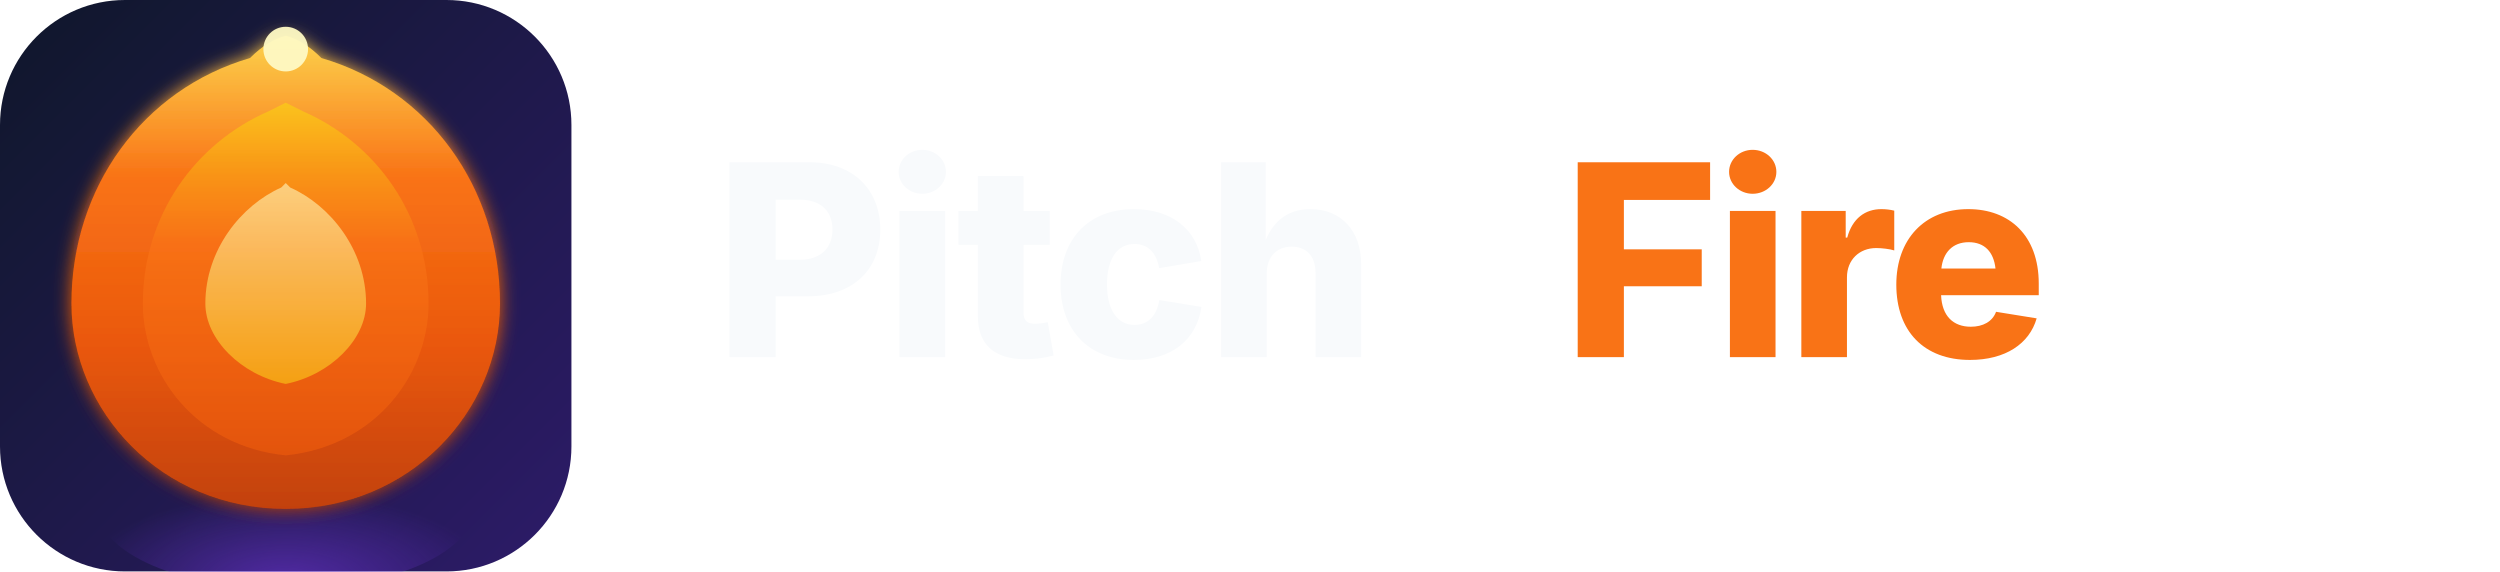
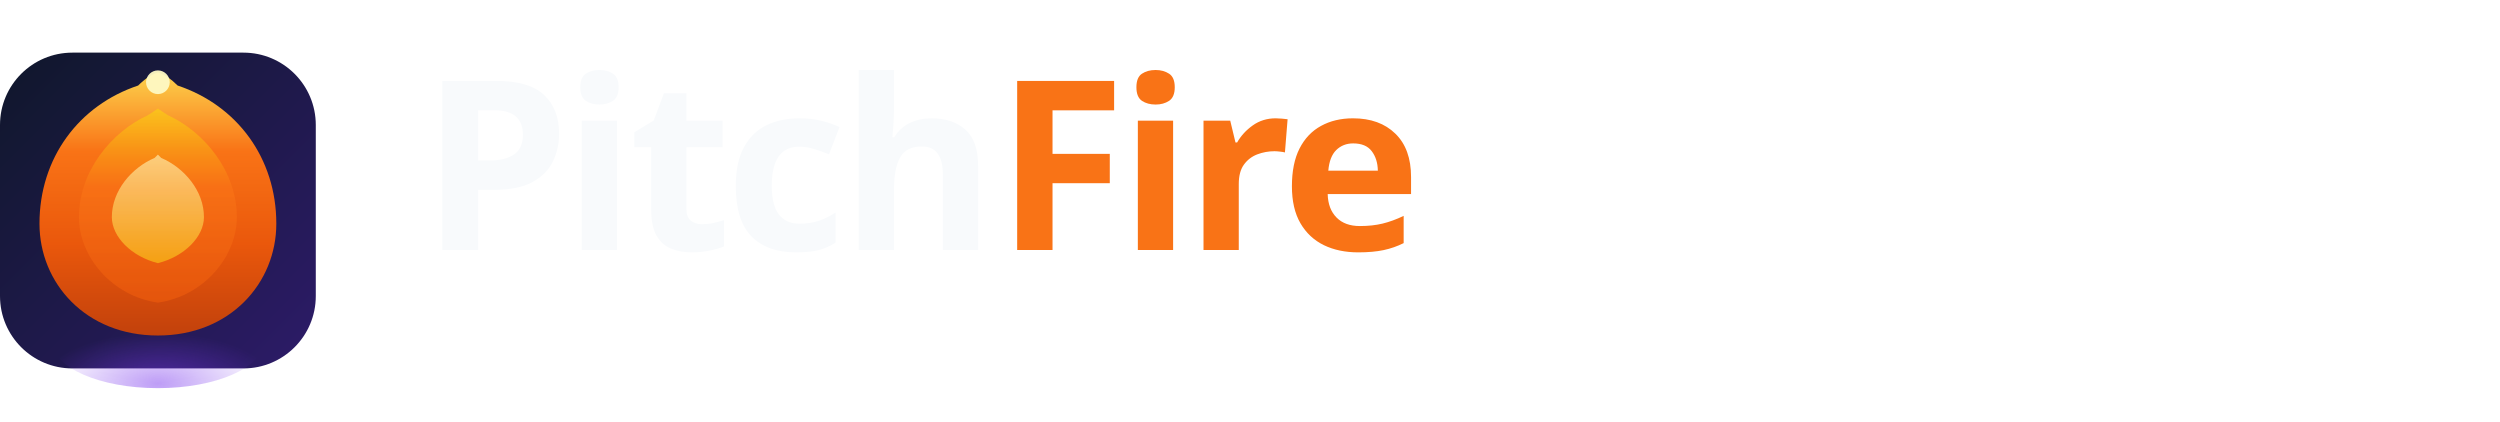
- <svg xmlns="http://www.w3.org/2000/svg" viewBox="0 0 280 64" width="280" height="64" role="img" aria-label="PitchFire logo">
+ <svg xmlns="http://www.w3.org/2000/svg" viewBox="0 0 380 64" width="760" height="128" role="img" aria-label="PitchFire horizontal lockup">
  <defs>
    <linearGradient id="bg" x1="0%" y1="0%" x2="100%" y2="100%">
      <stop offset="0%" stop-color="#0F172A" />
      <stop offset="100%" stop-color="#2D1B69" />
    </linearGradient>
-     <linearGradient id="flameOuter" x1="50%" y1="100%" x2="50%" y2="0%">
+     <linearGradient id="fo" x1="50%" y1="100%" x2="50%" y2="0%">
      <stop offset="0%" stop-color="#C2410C" />
      <stop offset="35%" stop-color="#EA580C" />
      <stop offset="70%" stop-color="#F97316" />
      <stop offset="100%" stop-color="#FCD34D" />
    </linearGradient>
-     <linearGradient id="flameMid" x1="50%" y1="100%" x2="50%" y2="0%">
+     <linearGradient id="fm" x1="50%" y1="100%" x2="50%" y2="0%">
      <stop offset="0%" stop-color="#EA580C" />
      <stop offset="60%" stop-color="#F97316" />
      <stop offset="100%" stop-color="#FACC15" />
    </linearGradient>
-     <linearGradient id="flameCore" x1="50%" y1="100%" x2="50%" y2="0%">
+     <linearGradient id="fc" x1="50%" y1="100%" x2="50%" y2="0%">
      <stop offset="0%" stop-color="#FACC15" />
      <stop offset="100%" stop-color="#FEF9C3" />
    </linearGradient>
-     <radialGradient id="baseGlow" cx="50%" cy="95%" r="55%">
-       <stop offset="0%" stop-color="#7C3AED" stop-opacity="0.5" />
+     <radialGradient id="glow" cx="50%" cy="95%" r="55%">
+       <stop offset="0%" stop-color="#7C3AED" stop-opacity=".5" />
      <stop offset="100%" stop-color="#7C3AED" stop-opacity="0" />
    </radialGradient>
-     <filter id="softGlow">
-       <feGaussianBlur stdDeviation="1" result="blur" />
-       <feMerge>
-         <feMergeNode in="blur" />
-         <feMergeNode in="SourceGraphic" />
-       </feMerge>
-     </filter>
  </defs>
-   <rect width="64" height="64" rx="14" fill="url(#bg)" />
-   <ellipse cx="32" cy="57" rx="21" ry="9" fill="url(#baseGlow)" />
-   <path d="     M32,57     C18,57 8,46 8,34     C8,21 16,10 28,6.5     Q30,4.5 32,4     Q34,4.5 36,6.5     C48,10 56,21 56,34     C56,46 46,57 32,57Z   " fill="url(#flameOuter)" filter="url(#softGlow)" />
-   <path d="     M32,51     C22,50 16,42 16,34     C16,24 22,16 30,12.5     Q31,12 32,11.5     Q33,12 34,12.5     C42,16 48,24 48,34     C48,42 42,50 32,51Z   " fill="url(#flameMid)" opacity="0.75" />
-   <path d="     M32,43     C27,42 23,38 23,34     C23,28 27,23 31.5,21     L32,20.5     L32.5,21     C37,23 41,28 41,34     C41,38 37,42 32,43Z   " fill="url(#flameCore)" opacity="0.6" />
-   <circle cx="32" cy="5.5" r="2.5" fill="#FEF9C3" opacity="0.95" />
-   <text x="80" y="40" font-family="'Syne', 'Inter', system-ui, sans-serif" font-size="30" font-weight="800" letter-spacing="-0.5" fill="#F8FAFC">Pitch</text>
-   <text x="175" y="40" font-family="'Syne', 'Inter', system-ui, sans-serif" font-size="30" font-weight="800" letter-spacing="-0.5" fill="#F97316">Fire</text>
+   <g transform="translate(0,8)">
+     <rect width="48" height="48" rx="11" fill="url(#bg)" />
+     <ellipse cx="24" cy="44" rx="16" ry="7" fill="url(#glow)" />
+     <path d="M24,43 C13,43 6,35 6,26 C6,16 12,8 21,5 Q22.5,3.5 24,3 Q25.5,3.5 27,5 C36,8 42,16 42,26 C42,35 35,43 24,43Z" fill="url(#fo)" />
+     <path d="M24,38 C17,37 12,31 12,25 C12,18 17,12 22.5,9.5 Q23.3,9 24,8.5 Q24.7,9 25.5,9.5 C31,12 36,18 36,25 C36,31 31,37 24,38Z" fill="url(#fm)" opacity=".75" />
+     <path d="M24,32 C20,31 17,28 17,25 C17,21 20,17.5 23.5,16 L24,15.5 L24.5,16 C28,17.5 31,21 31,25 C31,28 28,31 24,32Z" fill="url(#fc)" opacity=".6" />
+     <circle cx="24" cy="4.5" r="1.8" fill="#FEF9C3" opacity=".95" />
+   </g>
+   <text x="64" y="38" font-family="'Syne', sans-serif" font-size="36" font-weight="800" letter-spacing="-1" fill="#F8FAFC">Pitch<tspan fill="#F97316">Fire</tspan>
+   </text>
</svg>
